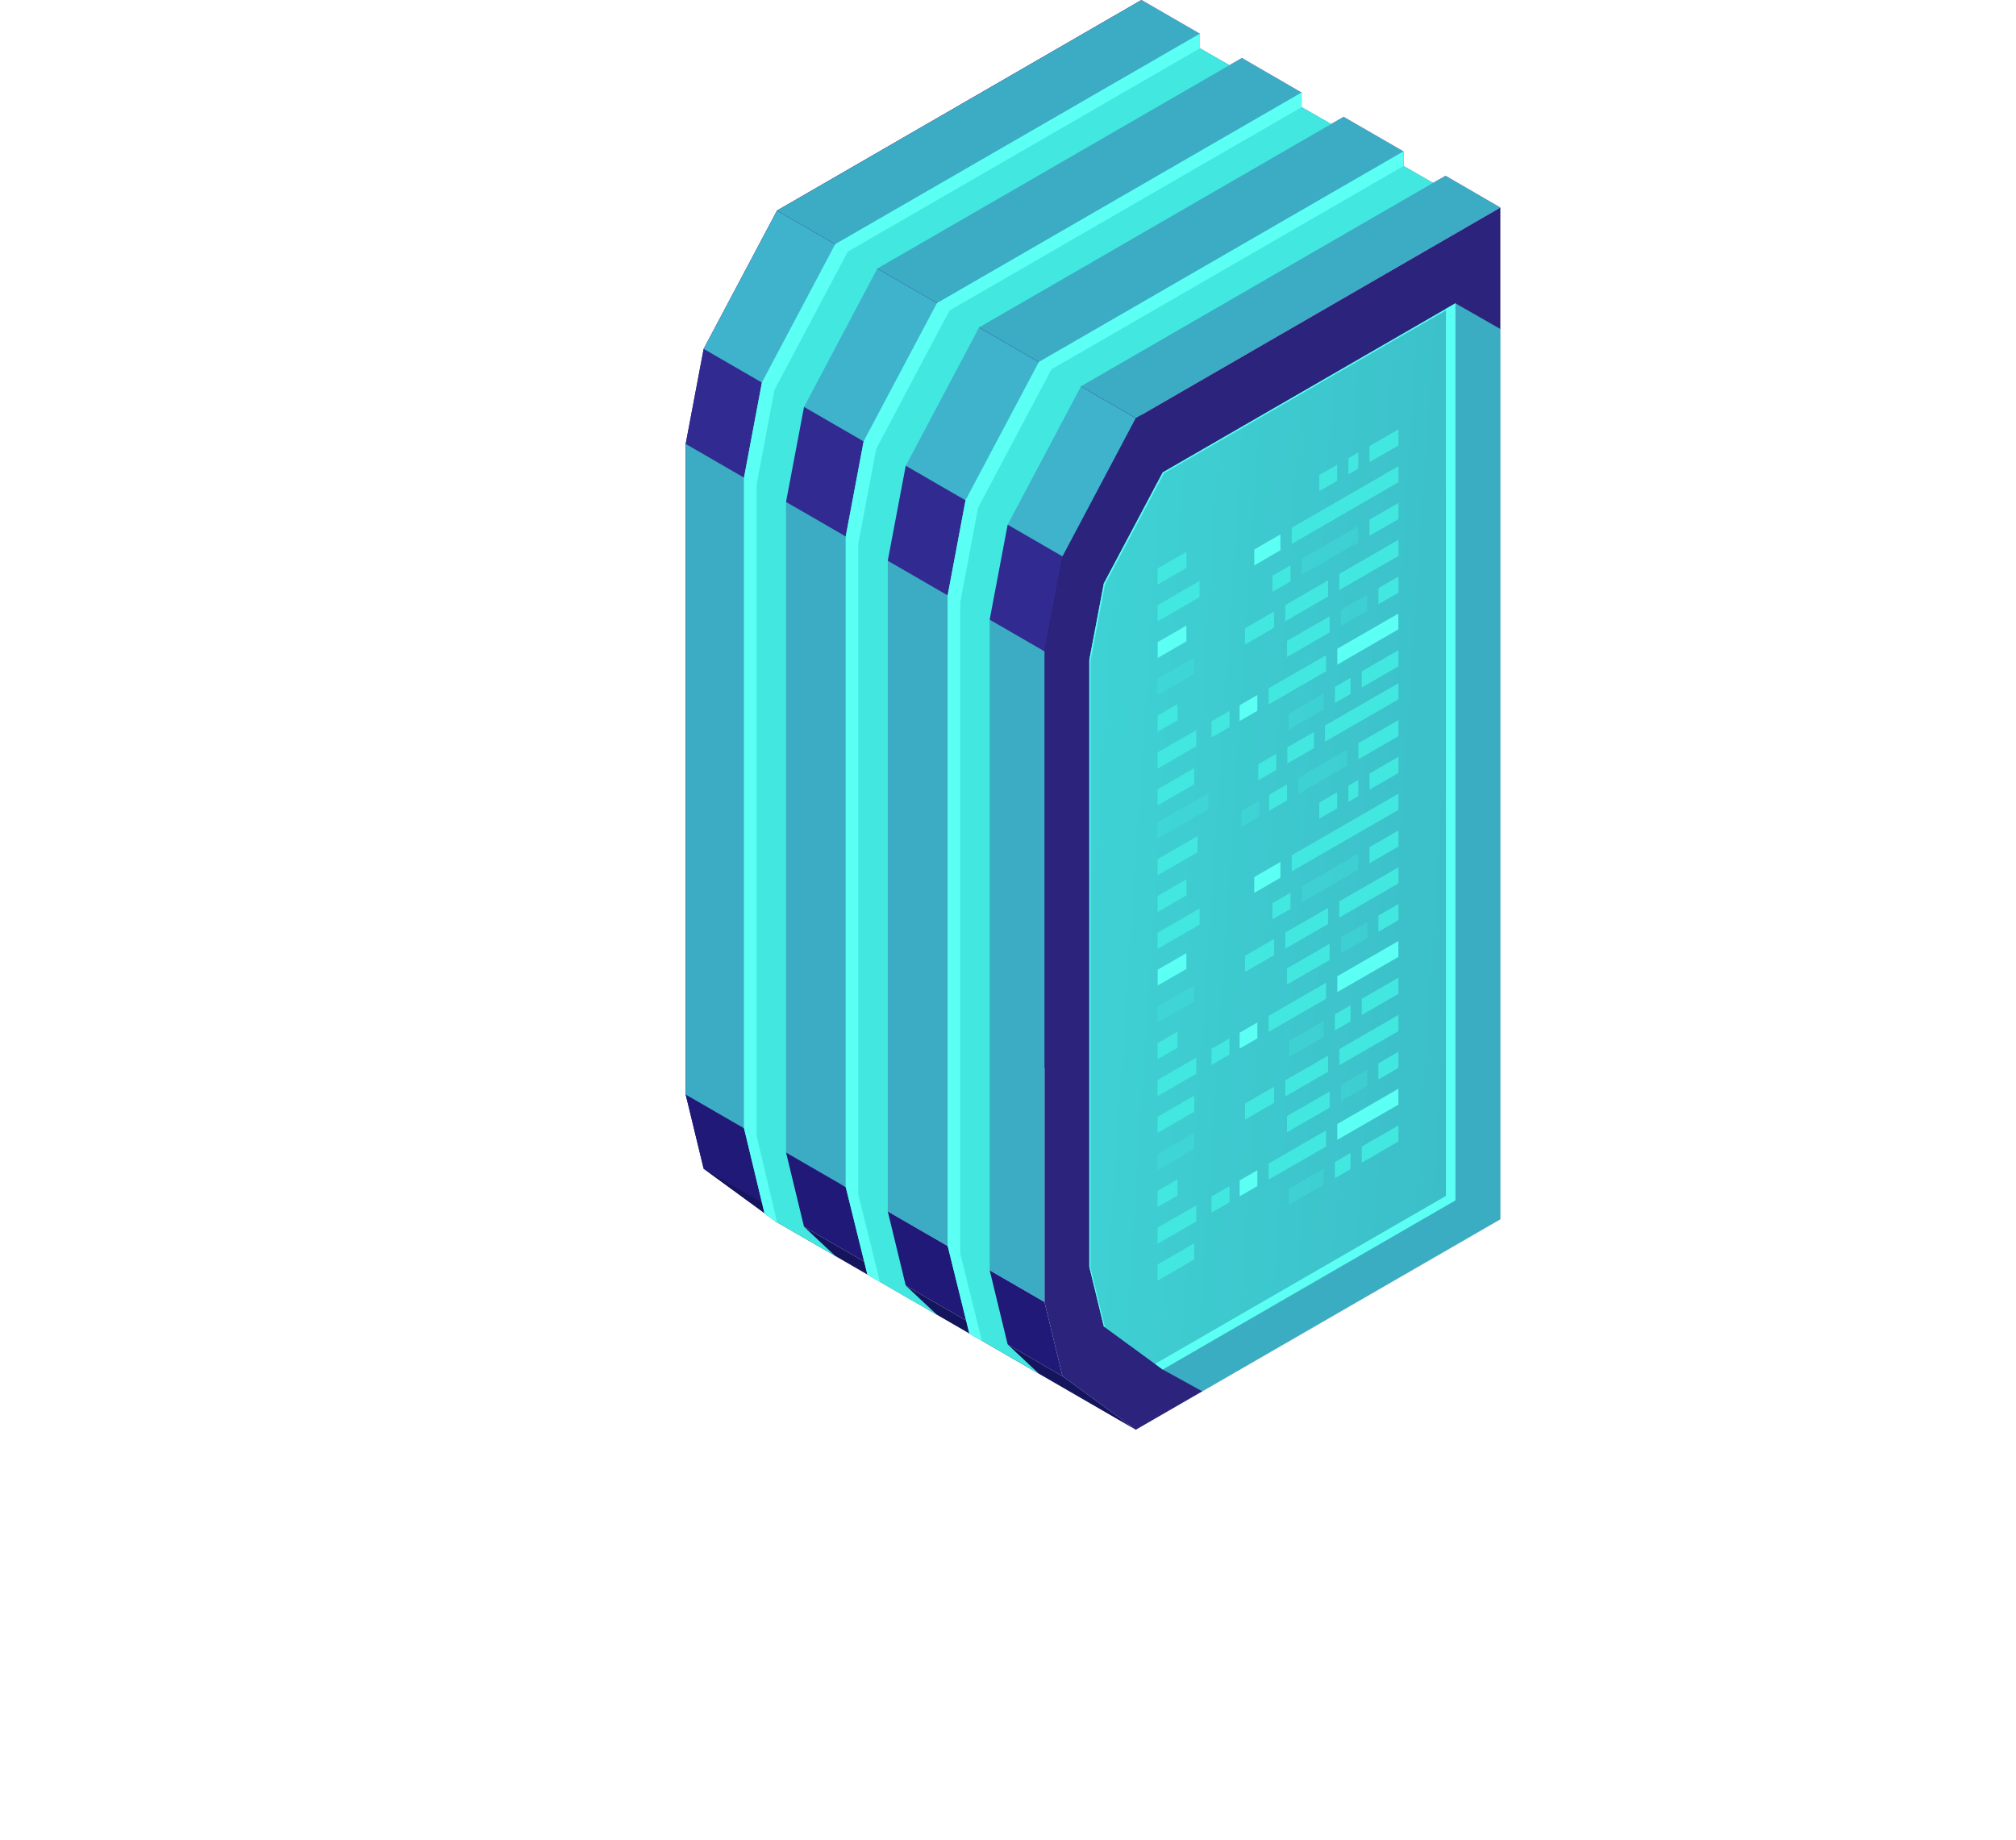
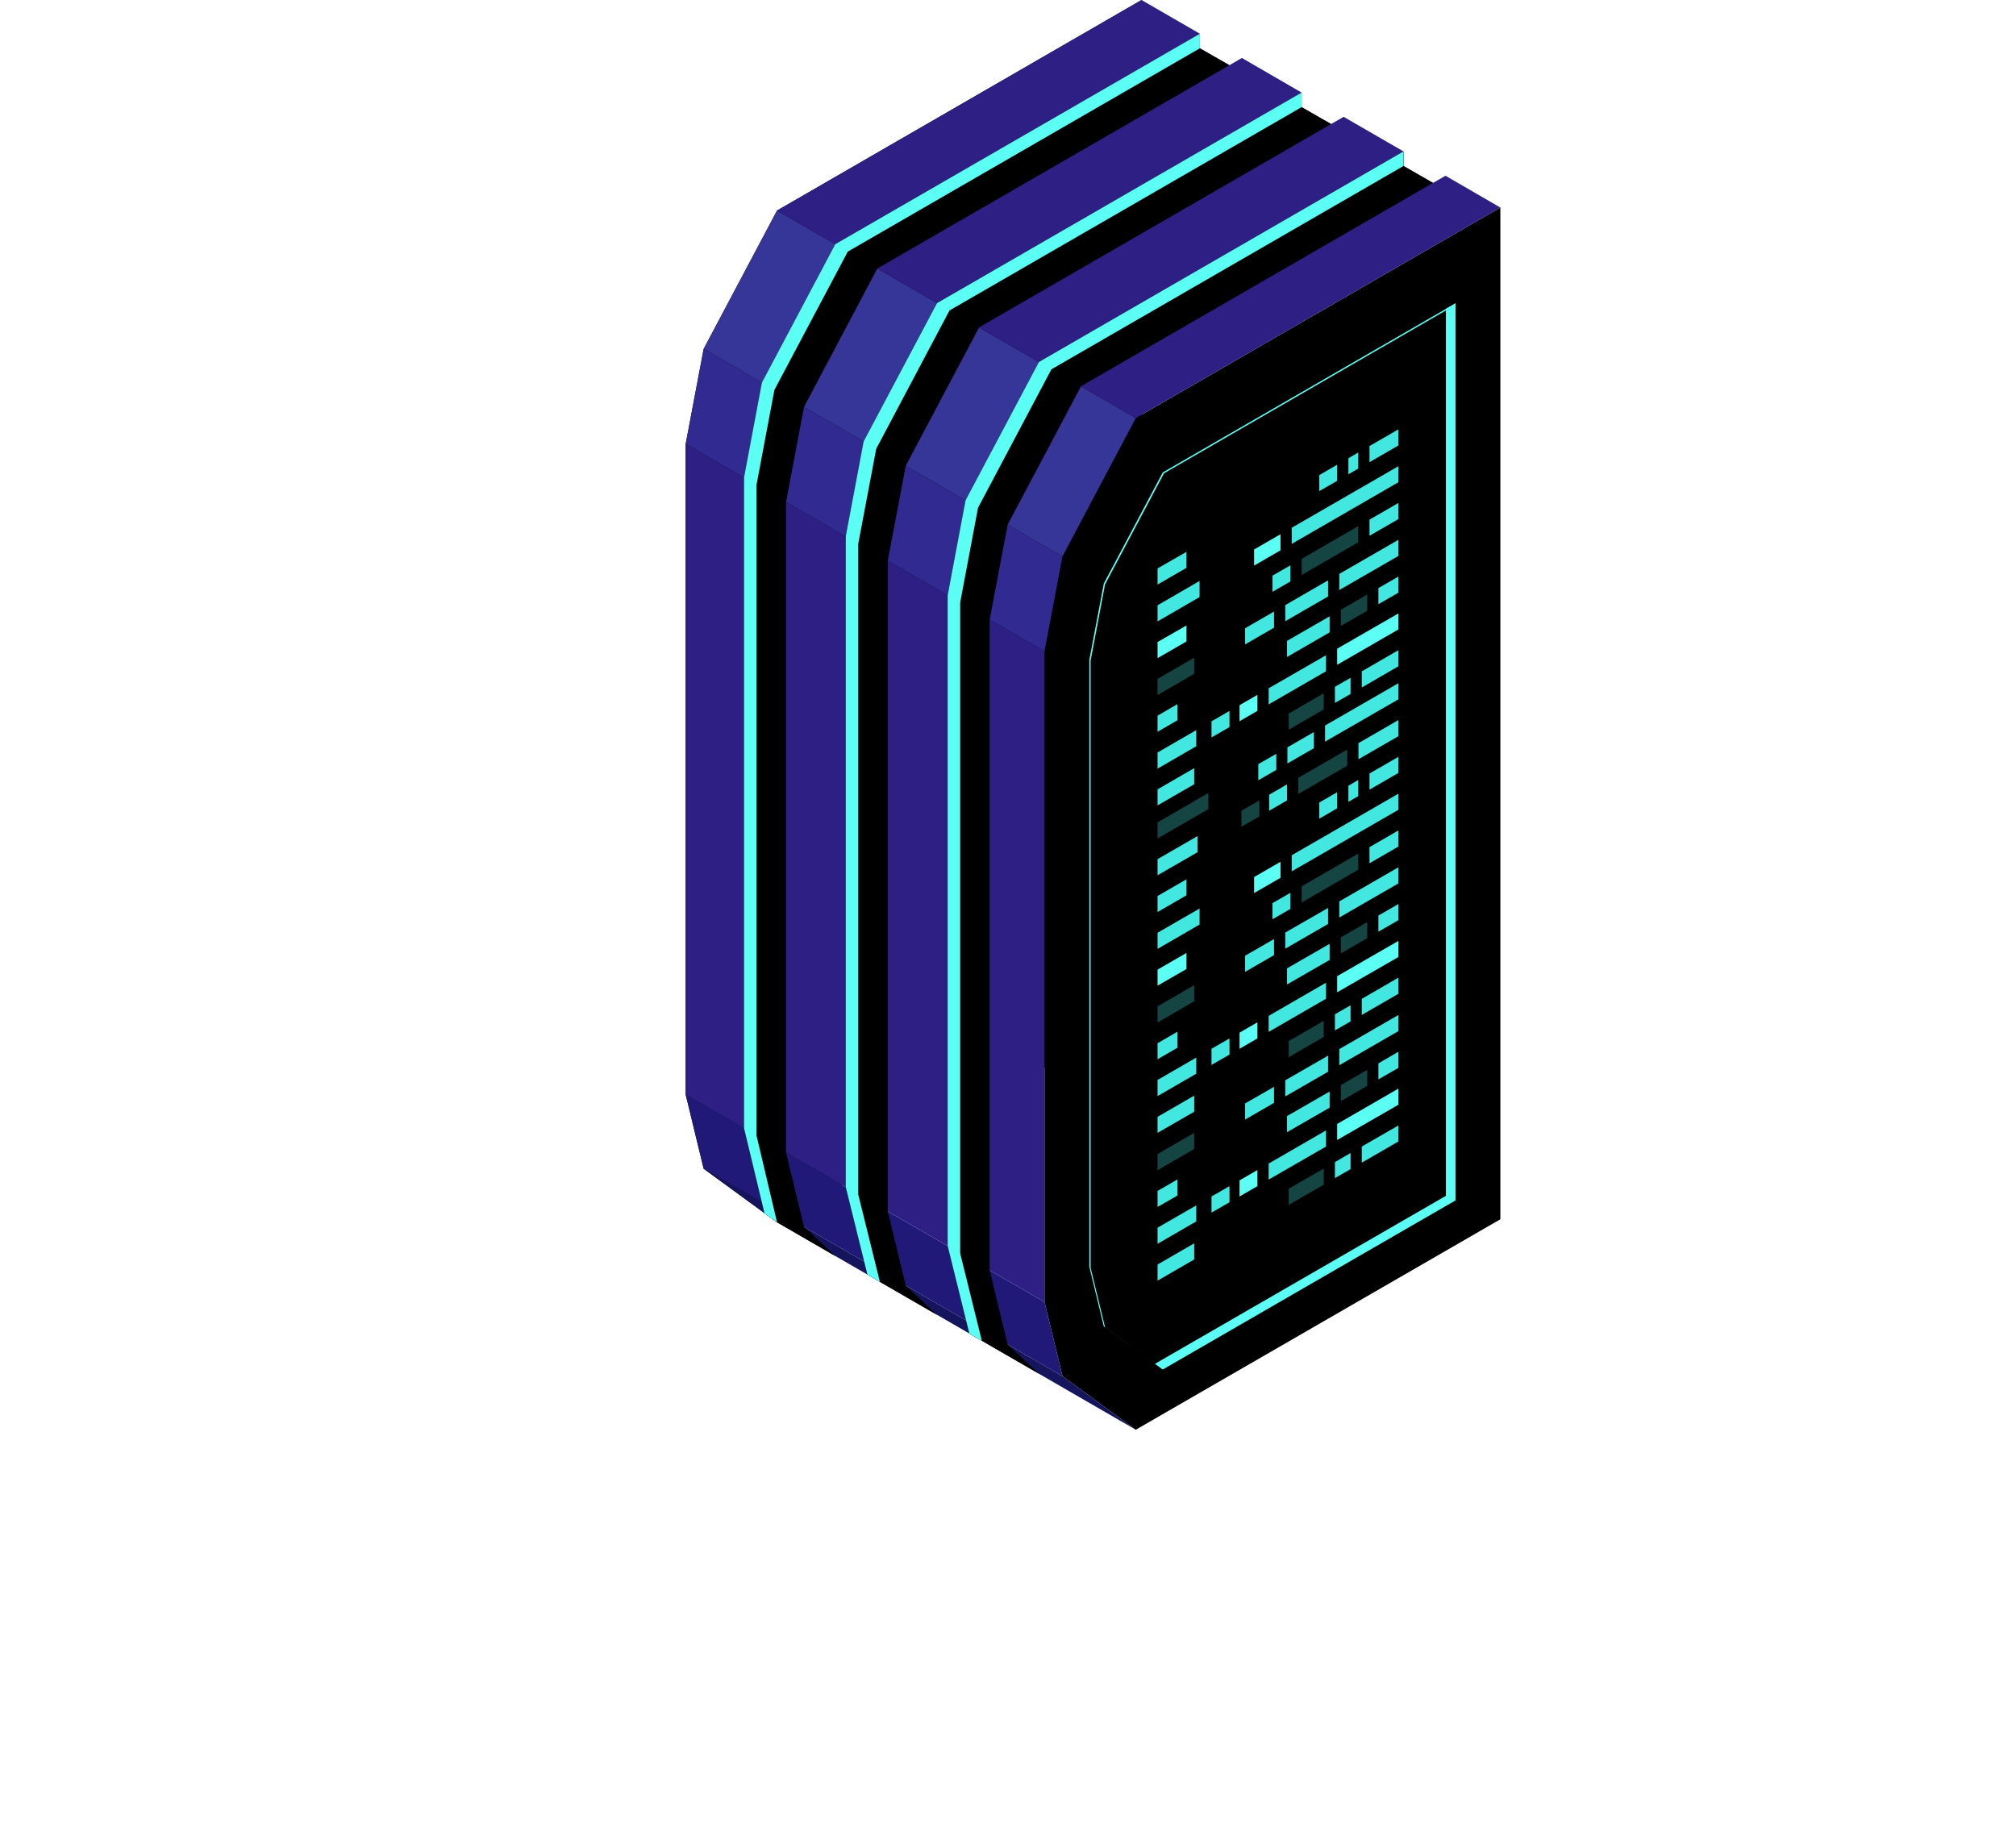
<svg xmlns="http://www.w3.org/2000/svg" width="458" height="418" viewBox="0 0 458 418" fill="none">
  <path style="mix-blend-mode:lighten" opacity="0.4" d="M12.365 387.105L0 379.976L177.264 277.719L189.629 284.848L12.365 387.105Z" fill="url(#paint0_linear)" />
  <path style="mix-blend-mode:lighten" opacity="0.4" d="M35.453 400.654L23.11 393.524L200.351 291.268L212.717 298.397L35.453 400.654Z" fill="url(#paint1_linear)" />
  <path style="mix-blend-mode:lighten" opacity="0.4" d="M58.563 414.202L46.197 407.051L223.461 304.794L235.826 311.946L58.563 414.202Z" fill="url(#paint2_linear)" />
  <path d="M176.531 47.841L159.859 79.269L155.775 100.857V248.69L159.859 265.548L176.531 277.719L259.336 229.878V0L176.531 47.841Z" fill="url(#paint3_linear)" />
  <path d="M258.026 94.995L241.376 126.422L237.292 147.989V295.821L241.376 312.679L258.026 324.85L340.853 277.031V47.153L258.026 94.995Z" fill="url(#paint4_linear)" />
  <path d="M264.153 107.343L250.767 132.574L247.481 149.898V287.847L250.767 301.373L264.153 311.168L330.663 272.744V68.919L264.153 107.343Z" fill="url(#paint5_linear)" />
  <path d="M251.055 301.573L247.77 288.047V150.098L251.055 132.774L264.442 107.543L330.663 69.274V68.919L264.153 107.343L250.767 132.574L247.481 149.898V287.847L250.767 301.373L264.153 311.168L251.055 301.573Z" fill="#5CFFF3" />
  <path d="M328.487 70.163V271.7L262.377 309.88L264.153 311.168L330.663 272.744V68.919L328.487 70.163Z" fill="#5CFFF3" />
  <path d="M241.376 126.421L159.859 79.269L176.531 47.841L258.026 94.993L241.376 126.421Z" fill="#363699" />
  <path d="M155.775 100.858L237.292 147.989L241.376 126.422L159.859 79.269L155.775 100.858Z" fill="#312A91" />
  <path style="mix-blend-mode:lighten" opacity="0.7" d="M176.531 47.841L258.026 94.993L241.376 126.421L159.859 79.269L176.531 47.841Z" fill="url(#paint6_linear)" />
  <path d="M155.775 248.689L237.292 295.82L241.376 312.678L159.859 265.547L155.775 248.689Z" fill="#201977" />
  <path d="M241.376 312.677L159.859 265.547L176.531 277.718L258.026 324.849L241.376 312.677Z" fill="#15155E" />
  <path d="M237.292 147.988V295.82L155.775 248.69V100.857L237.292 147.988Z" fill="#2D1F84" />
  <path style="mix-blend-mode:lighten" opacity="0.7" d="M237.292 147.988V295.82L155.775 248.69V100.857L237.292 147.988Z" fill="url(#paint7_linear)" />
  <path d="M328.399 39.934L325.557 41.556L318.853 37.713V34.404L305.245 26.541L302.403 28.185L295.699 24.343V21.033L282.135 13.171L279.293 14.814L272.589 10.972V7.663L259.336 0L176.531 47.841L258.026 94.994L340.853 47.153L328.399 39.934Z" fill="#2D1F84" />
  <path style="mix-blend-mode:lighten" opacity="0.7" d="M328.399 39.934L325.557 41.556L318.853 37.713V34.404L305.245 26.541L302.403 28.185L295.699 24.343V21.033L282.135 13.171L279.293 14.814L272.589 10.972V7.663L259.336 0L176.531 47.841L258.026 94.994L340.853 47.153L328.399 39.934Z" fill="url(#paint8_linear)" />
  <path d="M182.658 92.462L199.308 61.013L279.293 14.815L272.589 10.972V7.663L189.762 55.482L173.09 86.932L169.028 108.498V256.331L173.69 275.698L176.531 277.72L189.762 285.382L182.658 278.719L178.574 261.861V114.029L182.658 92.462Z" fill="url(#paint9_linear)" />
  <path d="M175.932 88.598L192.604 57.17L272.589 10.972V7.663L189.762 55.482L173.09 86.932L169.028 108.498V256.331L173.69 275.698L176.531 277.72L171.869 257.997V110.164L175.932 88.598Z" fill="#5CFFF3" />
  <path d="M205.768 105.833L222.44 74.383L305.245 26.541L302.403 28.185L295.699 24.343V21.033L212.872 68.874L196.2 100.302L192.138 121.868V269.701L197.066 289.624L212.872 298.752L205.768 292.089L201.683 275.231V127.399L205.768 105.833Z" fill="url(#paint10_linear)" />
  <path d="M199.064 101.968L215.714 70.54L295.699 24.343V21.033L212.872 68.874L196.2 100.302L192.138 121.868V269.701L197.066 289.624L199.907 291.267L194.979 271.389V123.556L199.064 101.968Z" fill="#5CFFF3" />
  <path d="M228.922 119.204L245.594 87.754L325.557 41.556L318.853 37.714V34.404L236.026 82.246L219.354 113.673L215.292 135.262V283.072L220.22 302.995L236.026 312.123L228.922 305.46L224.838 288.602V140.77L228.922 119.204Z" fill="url(#paint11_linear)" />
  <path d="M236.026 82.246L219.354 113.673L215.292 135.262V283.072L220.22 302.995L223.062 304.638L218.133 284.76V136.928L222.196 115.361L238.868 83.911L318.853 37.714V34.404L236.026 82.246Z" fill="#5CFFF3" />
  <path d="M301.027 168.51L317.698 158.893V155.229L301.027 164.846V168.51Z" fill="#42E8E0" />
  <path d="M292.48 173.463L298.496 169.998V166.333L292.48 169.798V173.463Z" fill="#42E8E0" />
  <path d="M285.864 177.284L289.949 174.929V171.265L285.864 173.619V177.284Z" fill="#42E8E0" />
  <path d="M308.619 172.508L317.698 167.266V163.602L308.619 168.843V172.508Z" fill="#42E8E0" />
  <path opacity="0.3" d="M294.944 180.392L306.066 173.973V170.309L294.944 176.727V180.392Z" fill="#42E8E0" />
  <path d="M288.328 184.214L292.391 181.859V178.217L288.328 180.571V184.214Z" fill="#42E8E0" />
  <path opacity="0.3" d="M282.024 187.855L286.109 185.501V181.858L282.024 184.213V187.855Z" fill="#42E8E0" />
  <path d="M311.127 179.416L317.699 175.618V171.953L311.127 175.751V179.416Z" fill="#42E8E0" />
  <path d="M306.332 182.192L308.574 180.882V177.217L306.332 178.527V182.192Z" fill="#42E8E0" />
  <path d="M299.717 186.012L303.779 183.658V179.993L299.717 182.347V186.012Z" fill="#42E8E0" />
  <path d="M293.457 197.984L317.698 183.992V180.327L293.457 194.32V197.984Z" fill="#42E8E0" />
  <path d="M284.91 202.914L290.904 199.449V195.807L284.91 199.271V202.914Z" fill="#5CFFF3" />
  <path d="M311.127 196.14L317.699 192.342V188.678L311.127 192.476V196.14Z" fill="#42E8E0" />
  <path opacity="0.3" d="M295.721 205.047L308.574 197.606V193.941L295.721 201.382V205.047Z" fill="#42E8E0" />
  <path d="M289.083 208.867L293.168 206.512V202.848L289.083 205.202V208.867Z" fill="#42E8E0" />
  <path d="M304.268 208.467L317.699 200.716V197.051L304.268 204.802V208.467Z" fill="#42E8E0" />
  <path d="M291.991 215.552L301.715 209.933V206.29L291.991 211.887V215.552Z" fill="#42E8E0" />
  <path d="M282.867 220.815L289.438 217.017V213.353L282.867 217.151V220.815Z" fill="#42E8E0" />
  <path d="M313.148 211.688L317.699 209.067V205.402L313.148 208.023V211.688Z" fill="#42E8E0" />
  <path opacity="0.3" d="M304.623 216.618L310.617 213.153V209.511L304.623 212.976V216.618Z" fill="#42E8E0" />
  <path d="M292.391 223.681L302.07 218.106V214.441L292.391 220.016V223.681Z" fill="#42E8E0" />
  <path d="M303.779 225.458L317.698 217.44V213.775L303.779 221.793V225.458Z" fill="#5CFFF3" />
  <path d="M288.217 234.453L301.249 226.924V223.281L288.217 230.811V234.453Z" fill="#42E8E0" />
  <path d="M281.602 238.295L285.664 235.941V232.276L281.602 234.631V238.295Z" fill="#5CFFF3" />
  <path d="M275.231 241.96L279.315 239.606V235.941L275.231 238.296V241.96Z" fill="#42E8E0" />
  <path d="M309.374 230.61L317.699 225.791V222.126L309.374 226.946V230.61Z" fill="#42E8E0" />
  <path opacity="0.3" d="M274.52 183.836L262.976 190.499V186.856L274.52 180.171V183.836Z" fill="#42E8E0" />
  <path d="M272.056 193.631L262.976 198.872V195.207L272.056 189.966V193.631Z" fill="#42E8E0" />
  <path d="M269.548 203.426L262.976 207.224V203.581L269.548 199.783V203.426Z" fill="#42E8E0" />
  <path d="M272.522 210.066L262.976 215.597V211.932L272.522 206.424V210.066Z" fill="#42E8E0" />
  <path d="M269.548 220.173L262.976 223.948V220.306L269.548 216.508V220.173Z" fill="#5CFFF3" />
  <path opacity="0.3" d="M271.301 227.502L262.976 232.321V228.657L271.301 223.837V227.502Z" fill="#42E8E0" />
  <path d="M267.505 238.052L262.976 240.673V237.03L267.505 234.409V238.052Z" fill="#42E8E0" />
  <path d="M271.768 243.96L262.976 249.046V245.381L271.768 240.295V243.96Z" fill="#42E8E0" />
  <path d="M271.301 252.599L262.976 257.397V253.754L271.301 248.935V252.599Z" fill="#42E8E0" />
  <path d="M303.269 234.12L306.821 232.077V228.412L303.269 230.455V234.12Z" fill="#42E8E0" />
  <path opacity="0.3" d="M292.768 240.206L300.738 235.586V231.943L292.768 236.541V240.206Z" fill="#42E8E0" />
  <path d="M304.268 242.027L317.699 234.275V230.61L304.268 238.362V242.027Z" fill="#42E8E0" />
  <path d="M291.991 249.112L301.715 243.515V239.851L291.991 245.448V249.112Z" fill="#42E8E0" />
  <path d="M282.867 254.376L289.438 250.578V246.936L282.867 250.711V254.376Z" fill="#42E8E0" />
  <path d="M313.148 245.247L317.699 242.627V238.962L313.148 241.605V245.247Z" fill="#42E8E0" />
  <path opacity="0.3" d="M304.623 250.179L310.617 246.714V243.071L304.623 246.536V250.179Z" fill="#42E8E0" />
  <path d="M292.391 257.242L302.07 251.667V248.002L292.391 253.577V257.242Z" fill="#42E8E0" />
  <path d="M303.779 259.019L317.698 251.001V247.336L303.779 255.376V259.019Z" fill="#5CFFF3" />
  <path d="M288.217 268.013L301.249 260.506V256.841L288.217 264.37V268.013Z" fill="#42E8E0" />
  <path d="M281.602 271.856L285.664 269.502V265.837L281.602 268.191V271.856Z" fill="#5CFFF3" />
  <path d="M275.231 275.52L279.315 273.166V269.501L275.231 271.855V275.52Z" fill="#42E8E0" />
  <path d="M309.374 264.17L317.699 259.351V255.708L309.374 260.505V264.17Z" fill="#42E8E0" />
  <path opacity="0.3" d="M271.301 261.061L262.976 265.881V262.216L271.301 257.396V261.061Z" fill="#42E8E0" />
  <path d="M267.505 271.633L262.976 274.232V270.59L267.505 267.969V271.633Z" fill="#42E8E0" />
  <path d="M271.768 277.518L262.976 282.605V278.94L271.768 273.876V277.518Z" fill="#42E8E0" />
  <path d="M271.301 286.16L262.976 290.979V287.315L271.301 282.495V286.16Z" fill="#42E8E0" />
  <path d="M303.269 267.68L306.821 265.636V261.972L303.269 264.037V267.68Z" fill="#42E8E0" />
  <path opacity="0.3" d="M292.768 273.765L300.738 269.168V265.503L292.768 270.1V273.765Z" fill="#42E8E0" />
  <path d="M311.127 105.011L317.699 101.213V97.548L311.127 101.346V105.011Z" fill="#42E8E0" />
  <path d="M306.332 107.764L308.574 106.476V102.812L306.332 104.122V107.764Z" fill="#42E8E0" />
  <path d="M299.717 111.585L303.779 109.253V105.588L299.717 107.942V111.585Z" fill="#42E8E0" />
  <path d="M293.457 123.579L317.698 109.564V105.922L293.457 119.914V123.579Z" fill="#42E8E0" />
  <path d="M284.91 128.51L290.904 125.046V121.381L284.91 124.846V128.51Z" fill="#5CFFF3" />
  <path d="M311.127 121.735L317.699 117.937V114.272L311.127 118.07V121.735Z" fill="#42E8E0" />
  <path opacity="0.3" d="M295.721 130.642L308.574 123.202V119.537L295.721 126.978V130.642Z" fill="#42E8E0" />
  <path d="M289.083 134.462L293.168 132.108V128.443L289.083 130.798V134.462Z" fill="#42E8E0" />
  <path d="M304.268 134.062L317.699 126.31V122.646L304.268 130.397V134.062Z" fill="#42E8E0" />
  <path d="M291.991 141.147L301.715 135.528V131.863L291.991 137.483V141.147Z" fill="#42E8E0" />
  <path d="M282.867 146.411L289.438 142.613V138.948L282.867 142.746V146.411Z" fill="#42E8E0" />
  <path d="M313.148 137.283L317.699 134.662V130.997L313.148 133.618V137.283Z" fill="#42E8E0" />
  <path opacity="0.3" d="M304.623 142.214L310.617 138.749V135.084L304.623 138.549V142.214Z" fill="#42E8E0" />
  <path d="M292.391 149.276L302.07 143.679V140.036L292.391 145.611V149.276Z" fill="#42E8E0" />
  <path d="M303.779 151.053L317.698 143.013V139.37L303.779 147.388V151.053Z" fill="#5CFFF3" />
  <path d="M288.217 160.049L301.249 152.519V148.877L288.217 156.384V160.049Z" fill="#42E8E0" />
  <path d="M281.602 163.869L285.664 161.515V157.872L281.602 160.226V163.869Z" fill="#5CFFF3" />
  <path d="M275.231 167.556L279.315 165.202V161.537L275.231 163.891V167.556Z" fill="#42E8E0" />
  <path d="M309.374 156.205L317.699 151.385V147.721L309.374 152.54V156.205Z" fill="#42E8E0" />
  <path d="M269.548 129.02L262.976 132.818V129.154L269.548 125.378V129.02Z" fill="#42E8E0" />
  <path d="M272.522 135.661L262.976 141.191V137.526L272.522 131.996V135.661Z" fill="#42E8E0" />
  <path d="M269.548 145.745L262.976 149.543V145.878L269.548 142.103V145.745Z" fill="#5CFFF3" />
  <path opacity="0.3" d="M271.301 153.096L262.976 157.916V154.251L271.301 149.432V153.096Z" fill="#42E8E0" />
  <path d="M267.505 163.647L262.976 166.268V162.603L267.505 159.982V163.647Z" fill="#42E8E0" />
  <path d="M271.768 169.554L262.976 174.641V170.976L271.768 165.89V169.554Z" fill="#42E8E0" />
  <path d="M271.301 178.194L262.976 182.991V179.349L271.301 174.529V178.194Z" fill="#42E8E0" />
  <path d="M303.269 159.715L306.821 157.672V154.007L303.269 156.05V159.715Z" fill="#42E8E0" />
  <path opacity="0.3" d="M292.768 165.801L300.738 161.181V157.517L292.768 162.136V165.801Z" fill="#42E8E0" />
  <path style="mix-blend-mode:lighten" opacity="0.7" d="M330.663 68.919L458 141.814V418L264.153 311.168L250.767 301.373L247.481 287.847V149.898L250.767 132.574L264.153 107.343L330.663 68.919Z" fill="url(#paint12_linear)" />
  <defs>
    <linearGradient id="paint0_linear" x1="31.707" y1="366.34" x2="105.757" y2="235.875" gradientUnits="userSpaceOnUse">
-       <stop stop-color="#180D5B" />
-       <stop offset="0.09" stop-color="#1A1660" />
-       <stop offset="0.25" stop-color="#1E2D6E" />
-       <stop offset="0.44" stop-color="#255385" />
-       <stop offset="0.66" stop-color="#2F87A5" />
-       <stop offset="0.9" stop-color="#3CCACE" />
-       <stop offset="1" stop-color="#42E8E0" />
+       <stop stopColor="#180D5B" />
+       <stop offset="0.09" stopColor="#1A1660" />
+       <stop offset="0.25" stopColor="#1E2D6E" />
+       <stop offset="0.44" stopColor="#255385" />
+       <stop offset="0.66" stopColor="#2F87A5" />
+       <stop offset="0.9" stopColor="#3CCACE" />
+       <stop offset="1" stopColor="#42E8E0" />
    </linearGradient>
    <linearGradient id="paint1_linear" x1="-120026" y1="8921.85" x2="-120050" y2="1516.25" gradientUnits="userSpaceOnUse">
-       <stop stop-color="#180D5B" />
-       <stop offset="0.09" stop-color="#1A1660" />
-       <stop offset="0.25" stop-color="#1E2D6E" />
-       <stop offset="0.44" stop-color="#255385" />
-       <stop offset="0.66" stop-color="#2F87A5" />
-       <stop offset="0.9" stop-color="#3CCACE" />
-       <stop offset="1" stop-color="#42E8E0" />
+       <stop stopColor="#180D5B" />
+       <stop offset="0.09" stopColor="#1A1660" />
+       <stop offset="0.25" stopColor="#1E2D6E" />
+       <stop offset="0.44" stopColor="#255385" />
+       <stop offset="0.66" stopColor="#2F87A5" />
+       <stop offset="0.9" stopColor="#3CCACE" />
+       <stop offset="1" stopColor="#42E8E0" />
    </linearGradient>
    <linearGradient id="paint2_linear" x1="-117723" y1="8945.88" x2="-117746" y2="1538.77" gradientUnits="userSpaceOnUse">
-       <stop stop-color="#180D5B" />
-       <stop offset="0.09" stop-color="#1A1660" />
-       <stop offset="0.25" stop-color="#1E2D6E" />
-       <stop offset="0.44" stop-color="#255385" />
-       <stop offset="0.66" stop-color="#2F87A5" />
-       <stop offset="0.9" stop-color="#3CCACE" />
-       <stop offset="1" stop-color="#42E8E0" />
+       <stop stopColor="#180D5B" />
+       <stop offset="0.09" stopColor="#1A1660" />
+       <stop offset="0.25" stopColor="#1E2D6E" />
+       <stop offset="0.44" stopColor="#255385" />
+       <stop offset="0.66" stopColor="#2F87A5" />
+       <stop offset="0.9" stopColor="#3CCACE" />
+       <stop offset="1" stopColor="#42E8E0" />
    </linearGradient>
    <linearGradient id="paint3_linear" x1="155.775" y1="138.86" x2="259.336" y2="138.86" gradientUnits="userSpaceOnUse">
-       <stop stop-color="#2B237C" />
-       <stop offset="1" stop-color="#180D5B" />
+       <stop stopColor="#2B237C" />
+       <stop offset="1" stopColor="#180D5B" />
    </linearGradient>
    <linearGradient id="paint4_linear" x1="6244.87" y1="13085" x2="19775.7" y2="15500.2" gradientUnits="userSpaceOnUse">
-       <stop stop-color="#2B237C" />
-       <stop offset="1" stop-color="#180D5B" />
+       <stop stopColor="#2B237C" />
+       <stop offset="1" stopColor="#180D5B" />
    </linearGradient>
    <linearGradient id="paint5_linear" x1="147.272" y1="180.126" x2="424.413" y2="198.41" gradientUnits="userSpaceOnUse">
-       <stop stop-color="#42E8E0" />
-       <stop offset="0.22" stop-color="#3CBDC8" />
-       <stop offset="0.71" stop-color="#2D528E" />
-       <stop offset="1" stop-color="#24126A" />
+       <stop stopColor="#42E8E0" />
+       <stop offset="0.22" stopColor="#3CBDC8" />
+       <stop offset="0.71" stopColor="#2D528E" />
+       <stop offset="1" stopColor="#24126A" />
    </linearGradient>
    <linearGradient id="paint6_linear" x1="11837.8" y1="4241.68" x2="7544.97" y2="1188.79" gradientUnits="userSpaceOnUse">
-       <stop stop-color="#180D5B" />
-       <stop offset="0.09" stop-color="#1A1660" />
-       <stop offset="0.25" stop-color="#1E2D6E" />
-       <stop offset="0.44" stop-color="#255385" />
-       <stop offset="0.66" stop-color="#2F87A5" />
-       <stop offset="0.9" stop-color="#3CCACE" />
-       <stop offset="1" stop-color="#42E8E0" />
+       <stop stopColor="#180D5B" />
+       <stop offset="0.09" stopColor="#1A1660" />
+       <stop offset="0.25" stopColor="#1E2D6E" />
+       <stop offset="0.44" stopColor="#255385" />
+       <stop offset="0.66" stopColor="#2F87A5" />
+       <stop offset="0.9" stopColor="#3CCACE" />
+       <stop offset="1" stopColor="#42E8E0" />
    </linearGradient>
    <linearGradient id="paint7_linear" x1="9055.8" y1="18869.9" x2="3874.4" y2="18138.9" gradientUnits="userSpaceOnUse">
-       <stop stop-color="#180D5B" />
-       <stop offset="0.09" stop-color="#1A1660" />
-       <stop offset="0.25" stop-color="#1E2D6E" />
-       <stop offset="0.44" stop-color="#255385" />
-       <stop offset="0.66" stop-color="#2F87A5" />
-       <stop offset="0.9" stop-color="#3CCACE" />
-       <stop offset="1" stop-color="#42E8E0" />
+       <stop stopColor="#180D5B" />
+       <stop offset="0.09" stopColor="#1A1660" />
+       <stop offset="0.25" stopColor="#1E2D6E" />
+       <stop offset="0.44" stopColor="#255385" />
+       <stop offset="0.66" stopColor="#2F87A5" />
+       <stop offset="0.9" stopColor="#3CCACE" />
+       <stop offset="1" stopColor="#42E8E0" />
    </linearGradient>
    <linearGradient id="paint8_linear" x1="21208" y1="2681.68" x2="14355.5" y2="-4398.79" gradientUnits="userSpaceOnUse">
-       <stop stop-color="#180D5B" />
-       <stop offset="0.09" stop-color="#1A1660" />
-       <stop offset="0.25" stop-color="#1E2D6E" />
-       <stop offset="0.44" stop-color="#255385" />
-       <stop offset="0.66" stop-color="#2F87A5" />
-       <stop offset="0.9" stop-color="#3CCACE" />
-       <stop offset="1" stop-color="#42E8E0" />
+       <stop stopColor="#180D5B" />
+       <stop offset="0.09" stopColor="#1A1660" />
+       <stop offset="0.25" stopColor="#1E2D6E" />
+       <stop offset="0.44" stopColor="#255385" />
+       <stop offset="0.66" stopColor="#2F87A5" />
+       <stop offset="0.9" stopColor="#3CCACE" />
+       <stop offset="1" stopColor="#42E8E0" />
    </linearGradient>
    <linearGradient id="paint9_linear" x1="8564.64" y1="18328.8" x2="20278.1" y2="18328.8" gradientUnits="userSpaceOnUse">
-       <stop stop-color="#42E8E0" />
-       <stop offset="0.22" stop-color="#3CBDC8" />
-       <stop offset="0.71" stop-color="#2D528E" />
-       <stop offset="1" stop-color="#24126A" />
+       <stop stopColor="#42E8E0" />
+       <stop offset="0.22" stopColor="#3CBDC8" />
+       <stop offset="0.71" stopColor="#2D528E" />
+       <stop offset="1" stopColor="#24126A" />
    </linearGradient>
    <linearGradient id="paint10_linear" x1="9981.54" y1="20014" x2="22954.9" y2="20014" gradientUnits="userSpaceOnUse">
-       <stop stop-color="#42E8E0" />
-       <stop offset="0.22" stop-color="#3CBDC8" />
-       <stop offset="0.71" stop-color="#2D528E" />
-       <stop offset="1" stop-color="#24126A" />
+       <stop stopColor="#42E8E0" />
+       <stop offset="0.22" stopColor="#3CBDC8" />
+       <stop offset="0.71" stopColor="#2D528E" />
+       <stop offset="1" stopColor="#24126A" />
    </linearGradient>
    <linearGradient id="paint11_linear" x1="10908.8" y1="21699.3" x2="23826.4" y2="21699.3" gradientUnits="userSpaceOnUse">
-       <stop stop-color="#42E8E0" />
-       <stop offset="0.22" stop-color="#3CBDC8" />
-       <stop offset="0.71" stop-color="#2D528E" />
-       <stop offset="1" stop-color="#24126A" />
+       <stop stopColor="#42E8E0" />
+       <stop offset="0.22" stopColor="#3CBDC8" />
+       <stop offset="0.71" stopColor="#2D528E" />
+       <stop offset="1" stopColor="#24126A" />
    </linearGradient>
    <linearGradient id="paint12_linear" x1="44052.2" y1="38181.6" x2="15935.9" y2="38422.8" gradientUnits="userSpaceOnUse">
-       <stop stop-color="#180D5B" />
-       <stop offset="0.09" stop-color="#1A1660" />
-       <stop offset="0.25" stop-color="#1E2D6E" />
-       <stop offset="0.44" stop-color="#255385" />
-       <stop offset="0.66" stop-color="#2F87A5" />
-       <stop offset="0.9" stop-color="#3CCACE" />
-       <stop offset="1" stop-color="#42E8E0" />
+       <stop stopColor="#180D5B" />
+       <stop offset="0.09" stopColor="#1A1660" />
+       <stop offset="0.25" stopColor="#1E2D6E" />
+       <stop offset="0.44" stopColor="#255385" />
+       <stop offset="0.66" stopColor="#2F87A5" />
+       <stop offset="0.9" stopColor="#3CCACE" />
+       <stop offset="1" stopColor="#42E8E0" />
    </linearGradient>
  </defs>
</svg>
